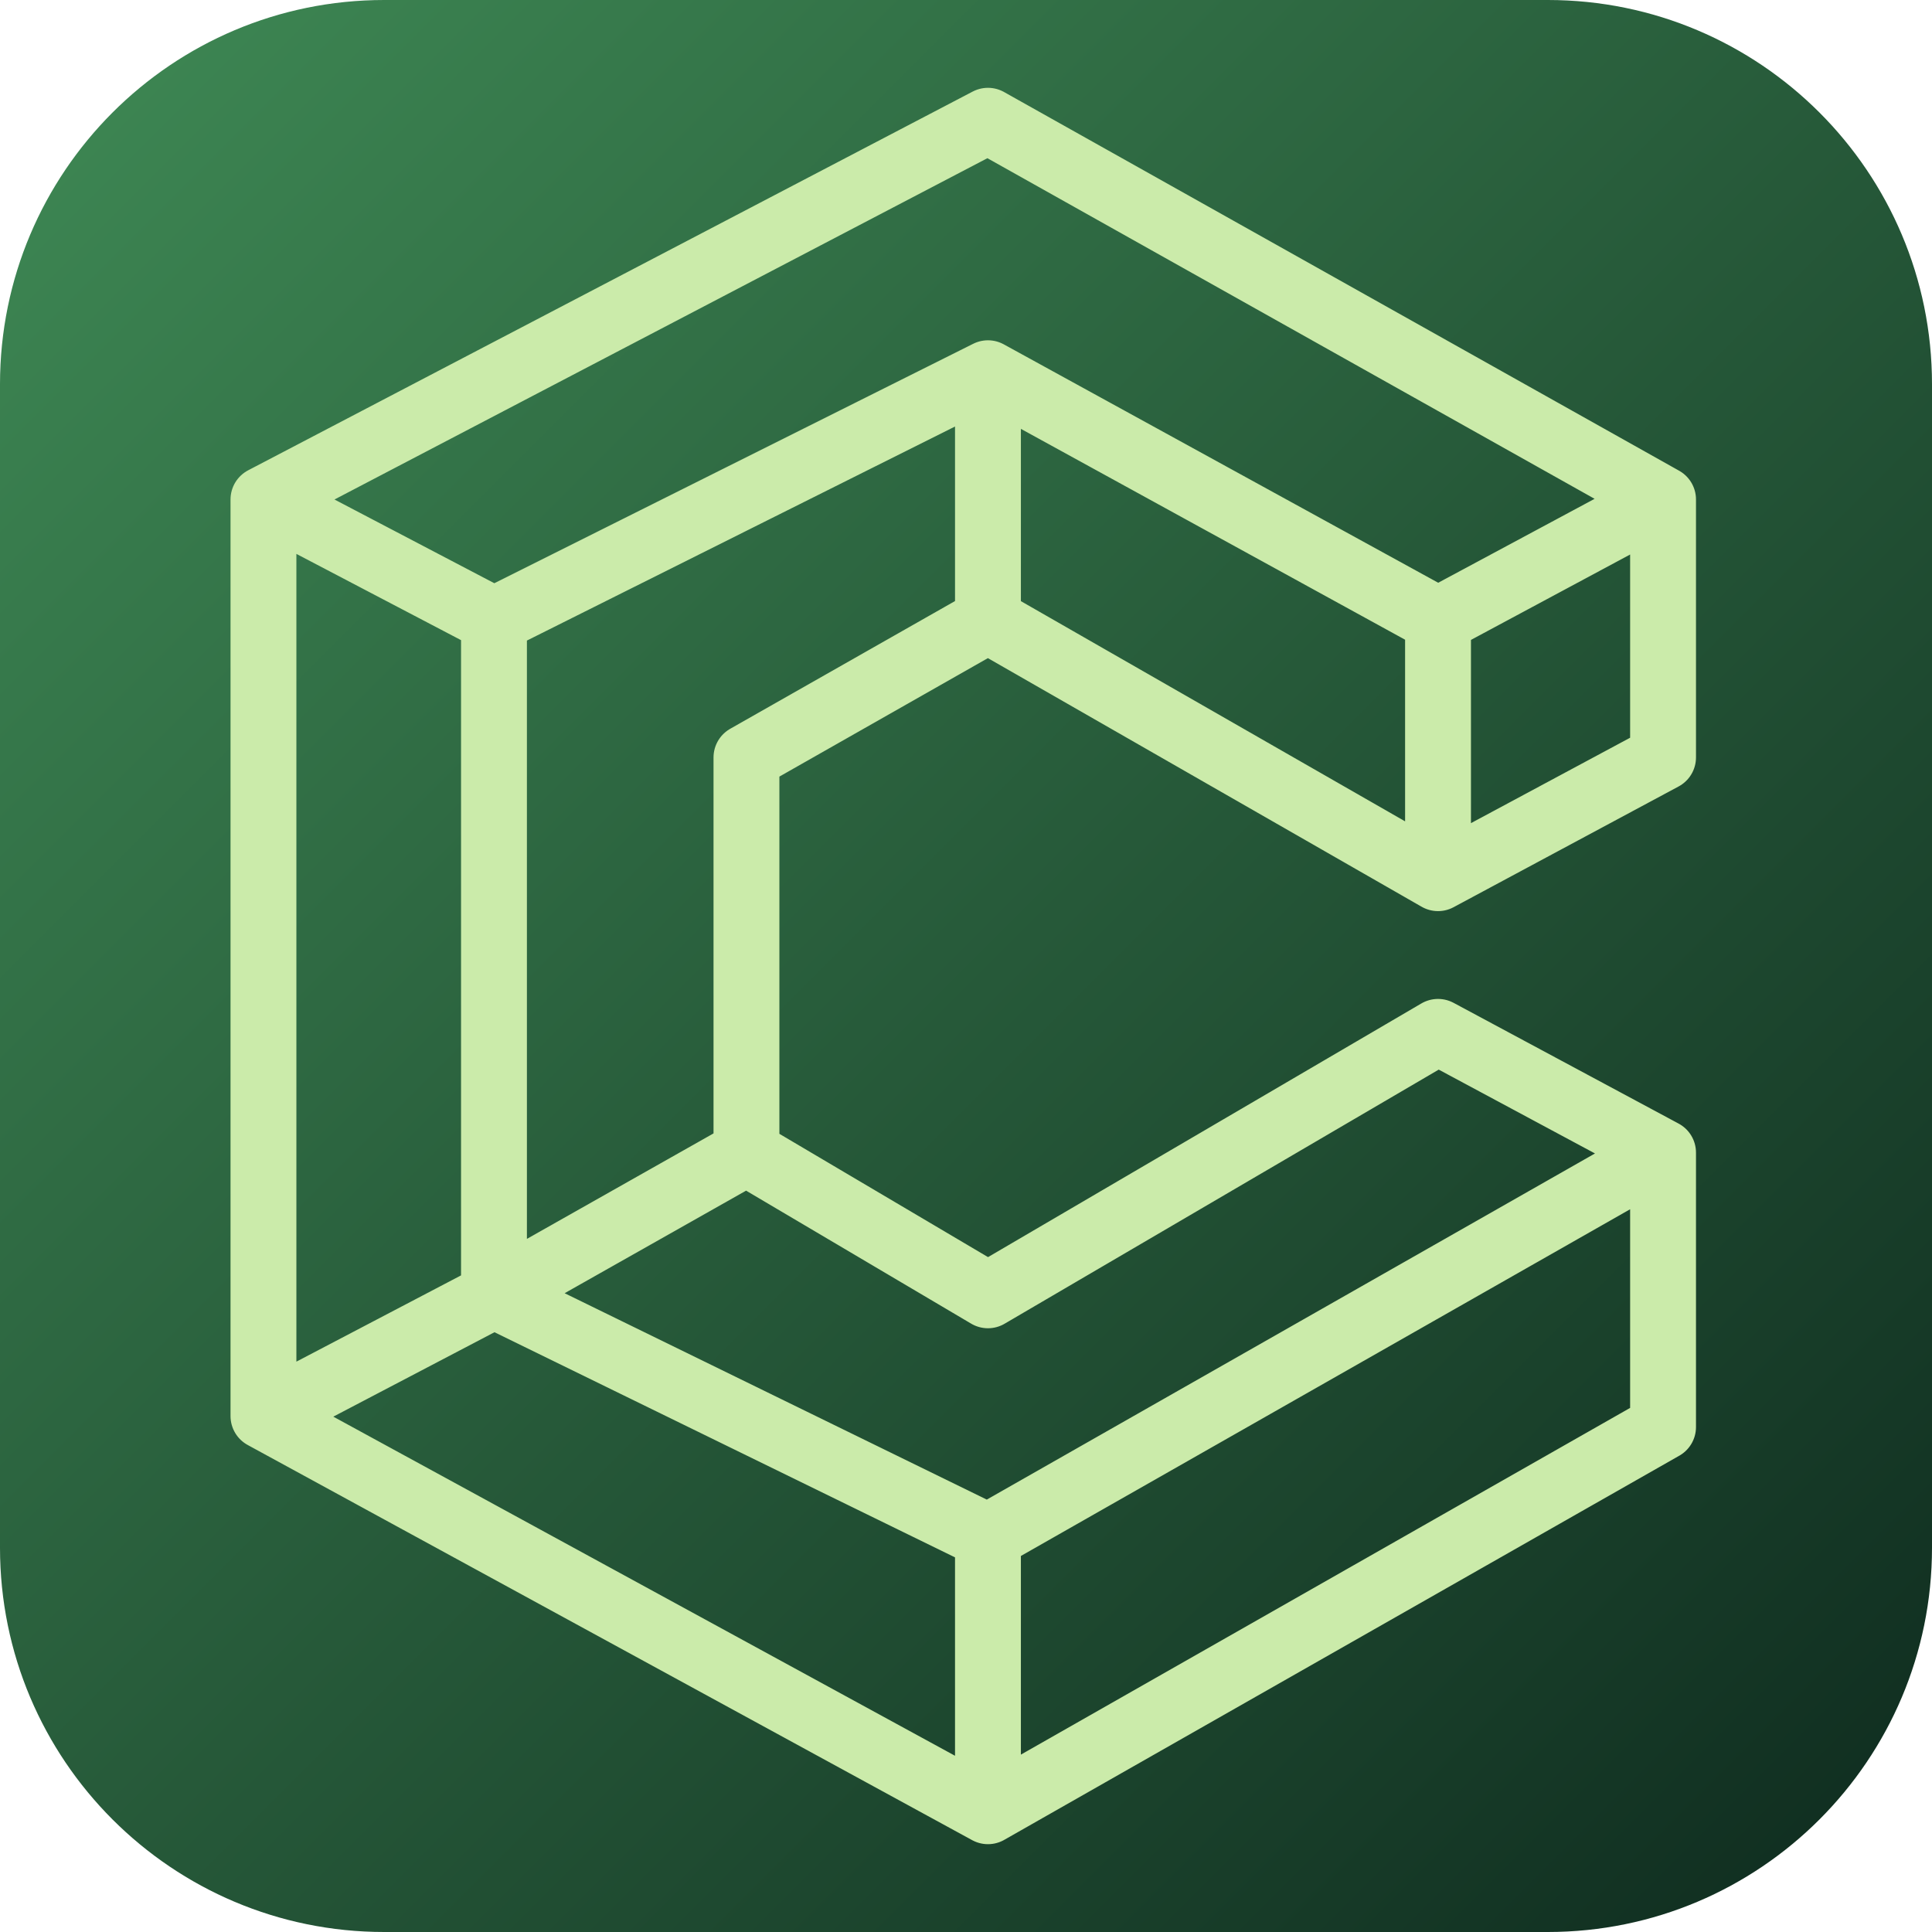
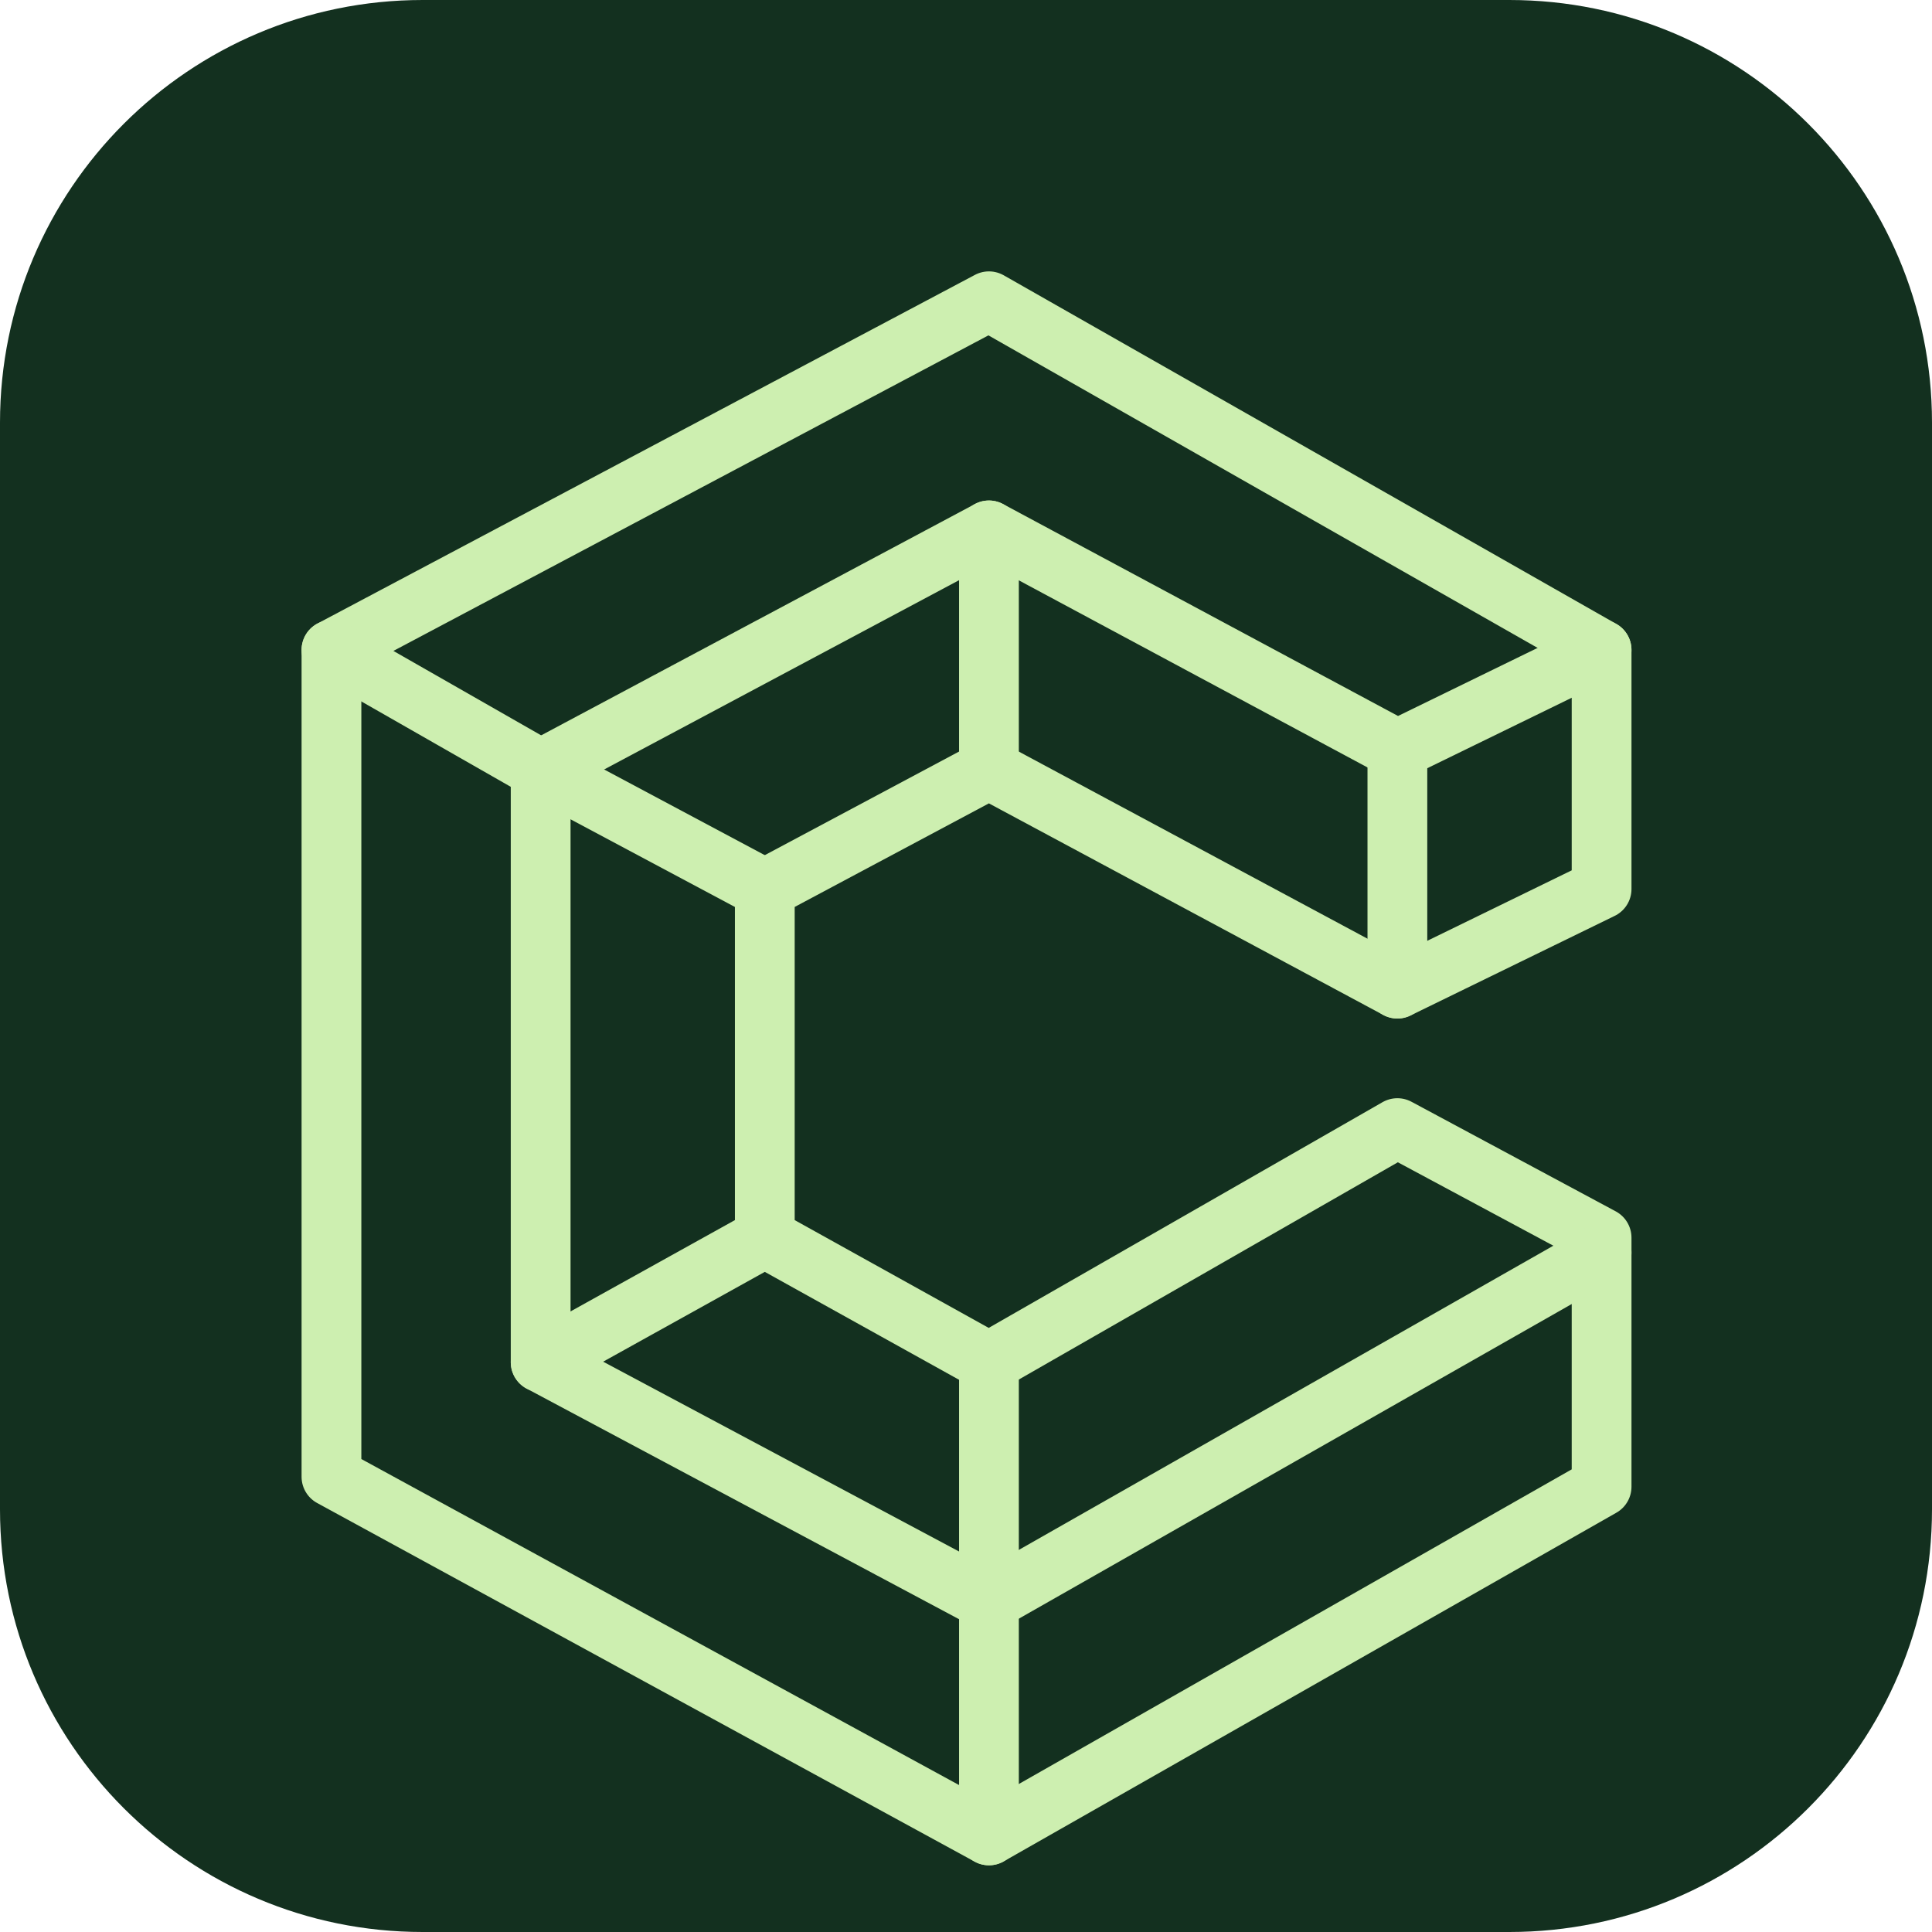
- <svg xmlns="http://www.w3.org/2000/svg" viewBox="200 200 352 352">
-   <defs>
-     <linearGradient id="g" x1="0" y1="0" x2="1" y2="1">
-       <stop offset="0" stop-color="#3F8A55" />
-       <stop offset="1" stop-color="#0E2A1E" />
-     </linearGradient>
-   </defs>
-   <rect x="200" y="200" width="352" height="352" rx="70" fill="url(#g)" />
-   <path d="M380 222L503 291L503 338L462 360L462 313L503 291M380 268L462 313M380 268L290 313L290 436M380 268L380 313L462 360M380 313L336 338L336 410L380 436M248 291L290 313M248 291L380 222M248 291L248 458L380 530L503 460L503 410L462 388L380 436M290 436L380 480L503 410M380 480L380 530M290 436L336 410M248 458L290 436" fill="none" stroke="#CBEBAA" stroke-width="12" stroke-linejoin="round" stroke-linecap="round" />
+ <svg xmlns="http://www.w3.org/2000/svg" viewBox="0 0 64 64">
+   <rect width="64" height="64" rx="14" fill="#13301F" />
+   <g transform="translate(9 8) scale(0.165)" fill="none" stroke="#CDEFB0" stroke-width="12" stroke-linejoin="round" stroke-linecap="round">
+     <g transform="translate(-236 -210)">
+       <path d="M380 222 L248 292 L248 458 L380 530 L503 460 L503 410 L462 388 L380 435 L335 410 L335 340 L380 316 L462 360 L503 340 L503 292 Z" />
+       <path d="M248 292 L290 316 L290 435 L380 483 L503 413" />
+       <path d="M290 316 L380 268 L462 312 L503 292" />
+       <path d="M462 312 L462 360 M380 268 L380 316 M290 316 L335 340 M290 435 L335 410 M380 435 L380 530" />
+     </g>
+   </g>
</svg>
